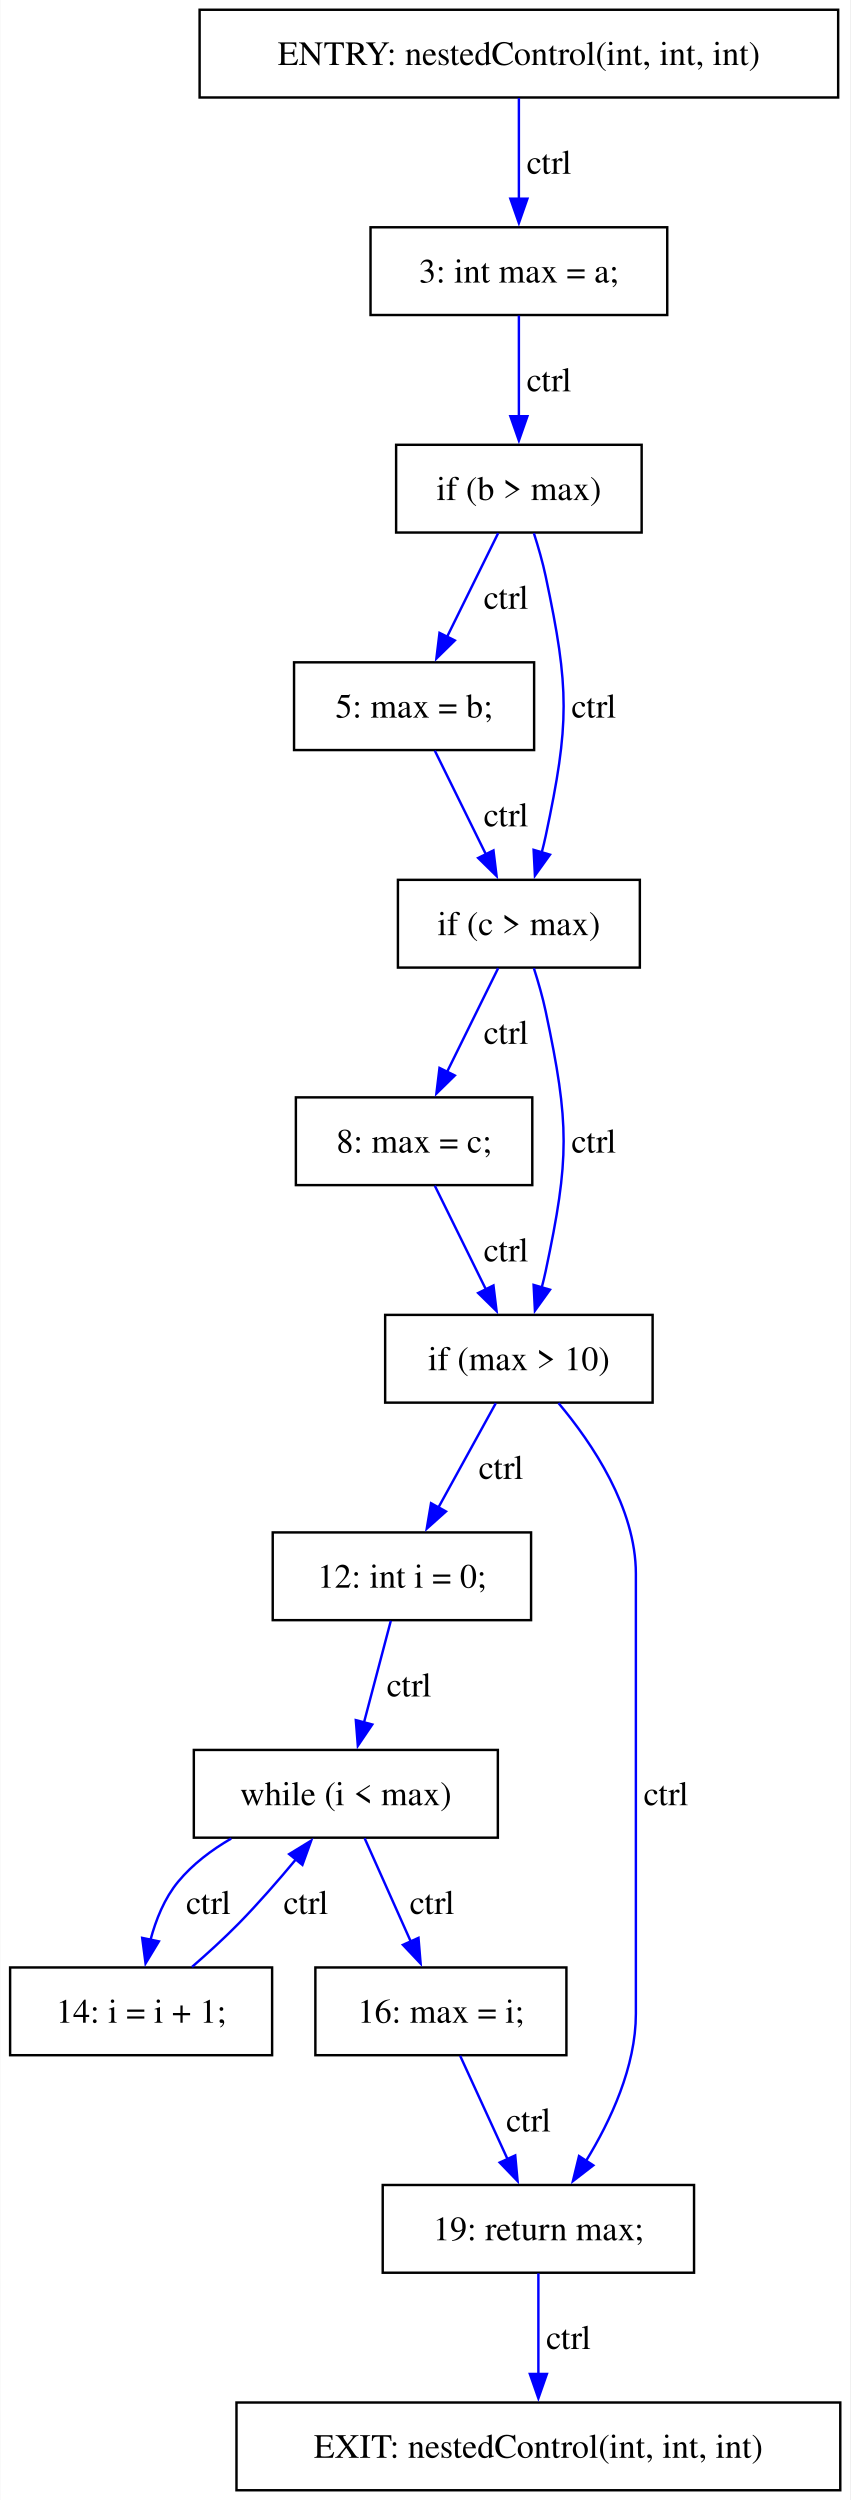
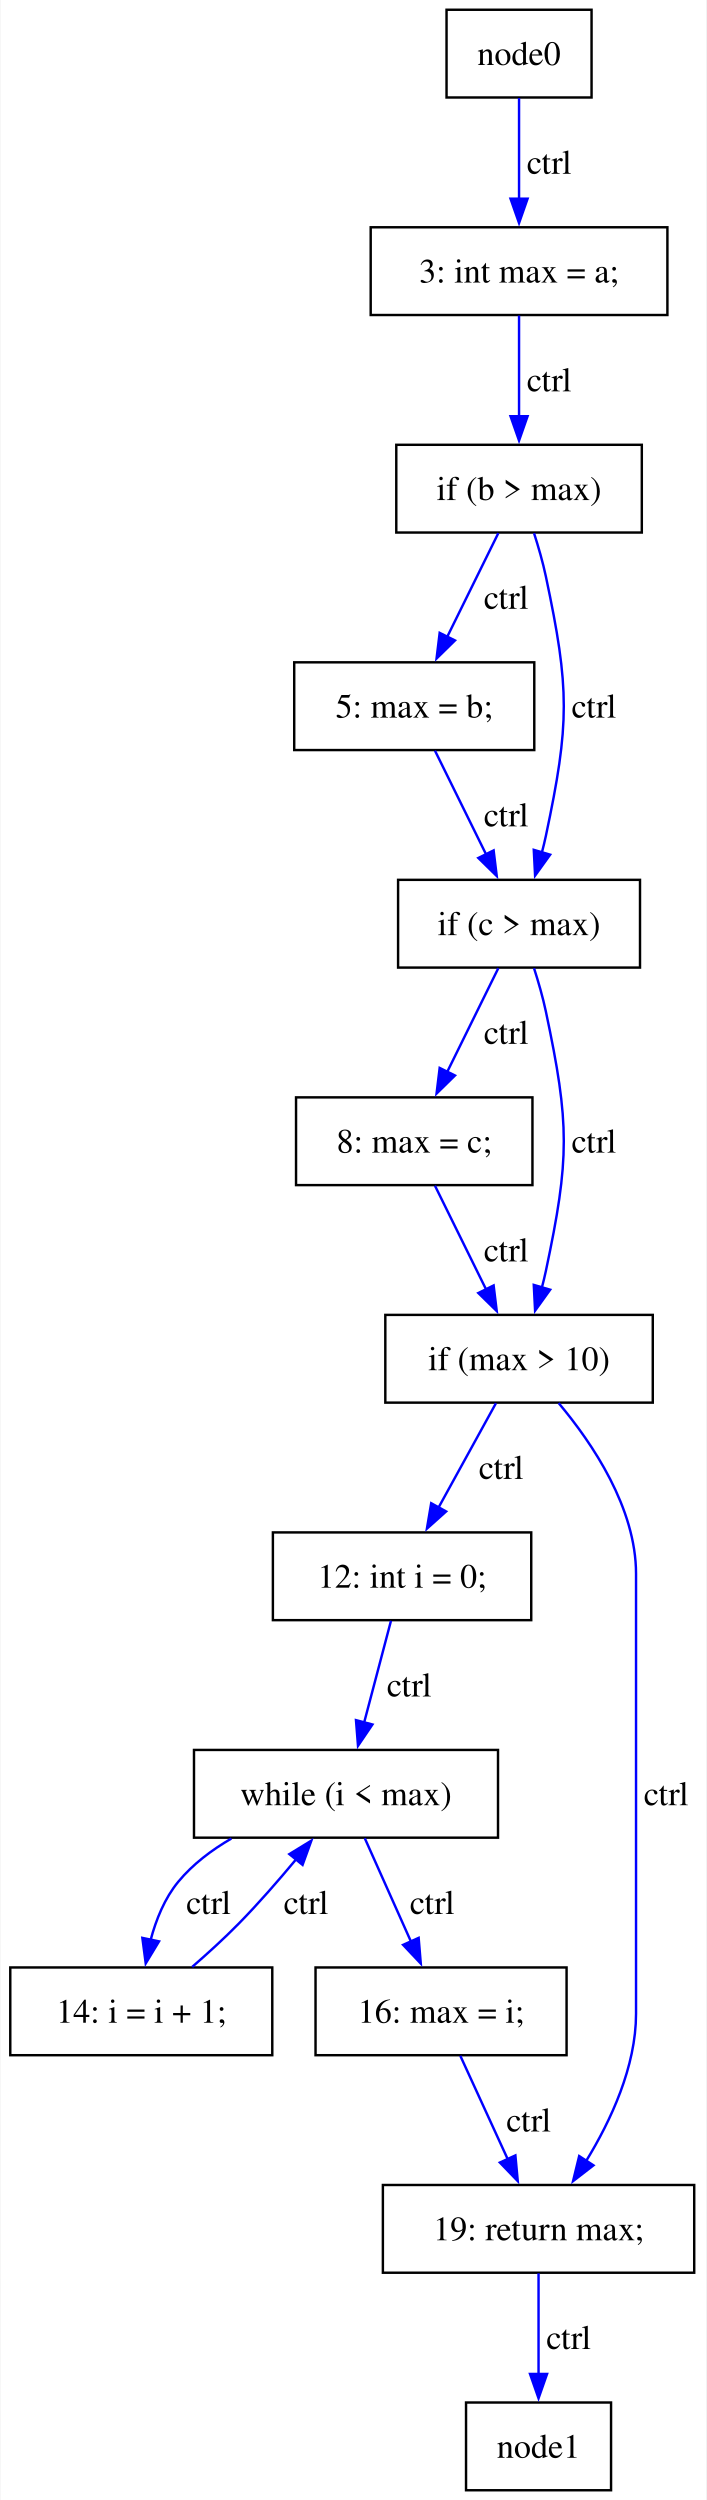
- <svg xmlns="http://www.w3.org/2000/svg" width="349pt" height="1026pt" viewBox="0.00 0.00 348.62 1025.75">
+ <svg xmlns="http://www.w3.org/2000/svg" width="290pt" height="1026pt" viewBox="0.00 0.00 289.50 1025.75">
  <g id="graph0" class="graph" transform="scale(1 1) rotate(0) translate(4 1021.75)">
-     <polygon fill="white" stroke="none" points="-4,4 -4,-1021.75 344.62,-1021.75 344.62,4 -4,4" />
+     <polygon fill="white" stroke="none" points="-4,4 -4,-1021.75 285.5,-1021.75 285.5,4 -4,4" />
    <g id="node1" class="node">
-       <polygon fill="none" stroke="black" points="339.75,-1017.75 77.75,-1017.75 77.75,-981.75 339.75,-981.75 339.75,-1017.75" />
-       <text text-anchor="middle" x="208.75" y="-995.08" font-family="Times,serif" font-size="14.00">ENTRY: nestedControl(int, int, int)</text>
-     </g>
-     <g id="node3" class="node">
      <polygon fill="none" stroke="black" points="269.62,-928.5 147.88,-928.5 147.88,-892.5 269.62,-892.5 269.62,-928.5" />
      <text text-anchor="middle" x="208.75" y="-905.83" font-family="Times,serif" font-size="14.00">3: int max = a;</text>
    </g>
-     <g id="edge5" class="edge">
-       <path fill="none" stroke="blue" d="M208.75,-981.51C208.75,-969.68 208.75,-953.7 208.75,-940" />
-       <polygon fill="blue" stroke="blue" points="212.25,-940.22 208.75,-930.22 205.25,-940.22 212.25,-940.22" />
-       <text text-anchor="middle" x="221.12" y="-950.45" font-family="Times,serif" font-size="14.00">ctrl</text>
-     </g>
    <g id="node2" class="node">
-       <polygon fill="none" stroke="black" points="340.62,-36 92.88,-36 92.88,0 340.62,0 340.62,-36" />
-       <text text-anchor="middle" x="216.75" y="-13.32" font-family="Times,serif" font-size="14.00">EXIT: nestedControl(int, int, int)</text>
-     </g>
-     <g id="node4" class="node">
      <polygon fill="none" stroke="black" points="259.12,-839.25 158.38,-839.25 158.38,-803.25 259.12,-803.25 259.12,-839.25" />
      <text text-anchor="middle" x="208.75" y="-816.58" font-family="Times,serif" font-size="14.00">if (b &gt; max)</text>
    </g>
    <g id="edge6" class="edge">
      <path fill="none" stroke="blue" d="M208.75,-892.26C208.75,-880.43 208.75,-864.45 208.75,-850.75" />
      <polygon fill="blue" stroke="blue" points="212.25,-850.97 208.75,-840.97 205.25,-850.97 212.25,-850.97" />
      <text text-anchor="middle" x="221.12" y="-861.2" font-family="Times,serif" font-size="14.00">ctrl</text>
    </g>
-     <g id="node5" class="node">
+     <g id="node3" class="node">
      <polygon fill="none" stroke="black" points="215,-750 116.5,-750 116.5,-714 215,-714 215,-750" />
      <text text-anchor="middle" x="165.75" y="-727.33" font-family="Times,serif" font-size="14.00">5: max = b;</text>
    </g>
    <g id="edge1" class="edge">
      <path fill="none" stroke="blue" d="M200.25,-803.01C194.25,-790.82 186.07,-774.23 179.18,-760.26" />
      <polygon fill="blue" stroke="blue" points="182.46,-758.98 174.9,-751.56 176.18,-762.08 182.46,-758.98" />
      <text text-anchor="middle" x="203.48" y="-771.95" font-family="Times,serif" font-size="14.00">ctrl</text>
    </g>
-     <g id="node6" class="node">
+     <g id="node4" class="node">
      <polygon fill="none" stroke="black" points="258.38,-660.75 159.12,-660.75 159.12,-624.75 258.38,-624.75 258.38,-660.75" />
      <text text-anchor="middle" x="208.75" y="-638.08" font-family="Times,serif" font-size="14.00">if (c &gt; max)</text>
    </g>
    <g id="edge8" class="edge">
      <path fill="none" stroke="blue" d="M214.9,-802.98C216.7,-797.38 218.51,-791.11 219.75,-785.25 229.56,-738.94 229.56,-725.06 219.75,-678.75 219.28,-676.55 218.74,-674.3 218.14,-672.04" />
      <polygon fill="blue" stroke="blue" points="221.51,-671.08 215.33,-662.47 214.79,-673.06 221.51,-671.08" />
      <text text-anchor="middle" x="239.48" y="-727.33" font-family="Times,serif" font-size="14.00">ctrl</text>
    </g>
    <g id="edge7" class="edge">
      <path fill="none" stroke="blue" d="M174.25,-713.76C180.25,-701.57 188.43,-684.98 195.32,-671.01" />
      <polygon fill="blue" stroke="blue" points="198.32,-672.83 199.6,-662.31 192.04,-669.73 198.32,-672.83" />
      <text text-anchor="middle" x="203.48" y="-682.7" font-family="Times,serif" font-size="14.00">ctrl</text>
    </g>
-     <g id="node7" class="node">
+     <g id="node5" class="node">
      <polygon fill="none" stroke="black" points="214.25,-571.5 117.25,-571.5 117.25,-535.5 214.25,-535.5 214.25,-571.5" />
      <text text-anchor="middle" x="165.75" y="-548.83" font-family="Times,serif" font-size="14.00">8: max = c;</text>
    </g>
    <g id="edge2" class="edge">
      <path fill="none" stroke="blue" d="M200.25,-624.51C194.25,-612.32 186.07,-595.73 179.18,-581.76" />
      <polygon fill="blue" stroke="blue" points="182.46,-580.48 174.9,-573.06 176.18,-583.58 182.46,-580.48" />
      <text text-anchor="middle" x="203.48" y="-593.45" font-family="Times,serif" font-size="14.00">ctrl</text>
    </g>
-     <g id="node8" class="node">
+     <g id="node6" class="node">
      <polygon fill="none" stroke="black" points="263.62,-482.25 153.88,-482.25 153.88,-446.25 263.62,-446.25 263.62,-482.25" />
      <text text-anchor="middle" x="208.75" y="-459.57" font-family="Times,serif" font-size="14.00">if (max &gt; 10)</text>
    </g>
    <g id="edge10" class="edge">
      <path fill="none" stroke="blue" d="M214.9,-624.48C216.7,-618.88 218.51,-612.61 219.75,-606.75 229.56,-560.44 229.56,-546.56 219.75,-500.25 219.28,-498.05 218.74,-495.8 218.14,-493.54" />
      <polygon fill="blue" stroke="blue" points="221.51,-492.58 215.33,-483.97 214.79,-494.56 221.51,-492.58" />
      <text text-anchor="middle" x="239.48" y="-548.83" font-family="Times,serif" font-size="14.00">ctrl</text>
    </g>
    <g id="edge9" class="edge">
      <path fill="none" stroke="blue" d="M174.25,-535.26C180.25,-523.07 188.43,-506.48 195.32,-492.51" />
      <polygon fill="blue" stroke="blue" points="198.32,-494.33 199.6,-483.81 192.04,-491.23 198.32,-494.33" />
      <text text-anchor="middle" x="203.48" y="-504.2" font-family="Times,serif" font-size="14.00">ctrl</text>
    </g>
-     <g id="node9" class="node">
+     <g id="node7" class="node">
      <polygon fill="none" stroke="black" points="213.75,-393 107.75,-393 107.75,-357 213.75,-357 213.75,-393" />
      <text text-anchor="middle" x="160.75" y="-370.32" font-family="Times,serif" font-size="14.00">12: int i = 0;</text>
    </g>
    <g id="edge4" class="edge">
      <path fill="none" stroke="blue" d="M199.27,-446.01C192.56,-433.82 183.43,-417.23 175.75,-403.26" />
      <polygon fill="blue" stroke="blue" points="178.83,-401.6 170.94,-394.53 172.7,-404.98 178.83,-401.6" />
      <text text-anchor="middle" x="201.42" y="-414.95" font-family="Times,serif" font-size="14.00">ctrl</text>
    </g>
-     <g id="node13" class="node">
+     <g id="node11" class="node">
      <polygon fill="none" stroke="black" points="280.62,-125.25 152.88,-125.25 152.88,-89.25 280.62,-89.25 280.62,-125.25" />
      <text text-anchor="middle" x="216.75" y="-102.58" font-family="Times,serif" font-size="14.00">19: return max;</text>
    </g>
    <g id="edge15" class="edge">
      <path fill="none" stroke="blue" d="M225,-446.06C238.93,-429.47 256.75,-402.97 256.75,-376 256.75,-376 256.75,-376 256.75,-195.5 256.75,-173.83 246.43,-151.67 236.28,-135.1" />
      <polygon fill="blue" stroke="blue" points="239.28,-133.31 230.9,-126.83 233.42,-137.12 239.28,-133.31" />
      <text text-anchor="middle" x="269.12" y="-281.07" font-family="Times,serif" font-size="14.00">ctrl</text>
    </g>
-     <g id="node10" class="node">
+     <g id="node8" class="node">
      <polygon fill="none" stroke="black" points="200.12,-303.75 75.38,-303.75 75.38,-267.75 200.12,-267.75 200.12,-303.75" />
      <text text-anchor="middle" x="137.75" y="-281.07" font-family="Times,serif" font-size="14.00">while (i &lt; max)</text>
    </g>
    <g id="edge11" class="edge">
      <path fill="none" stroke="blue" d="M156.21,-356.76C153.06,-344.81 148.79,-328.63 145.15,-314.83" />
      <polygon fill="blue" stroke="blue" points="148.6,-314.19 142.67,-305.42 141.84,-315.98 148.6,-314.19" />
      <text text-anchor="middle" x="163.69" y="-325.7" font-family="Times,serif" font-size="14.00">ctrl</text>
    </g>
-     <g id="node11" class="node">
+     <g id="node9" class="node">
      <polygon fill="none" stroke="black" points="107.5,-214.5 0,-214.5 0,-178.5 107.5,-178.5 107.5,-214.5" />
      <text text-anchor="middle" x="53.75" y="-191.82" font-family="Times,serif" font-size="14.00">14: i = i + 1;</text>
    </g>
    <g id="edge3" class="edge">
      <path fill="none" stroke="blue" d="M90.73,-267.4C82.61,-262.69 74.9,-256.87 69,-249.75 63.36,-242.95 59.81,-234.14 57.57,-225.71" />
      <polygon fill="blue" stroke="blue" points="61.04,-225.21 55.57,-216.14 54.19,-226.64 61.04,-225.21" />
      <text text-anchor="middle" x="81.38" y="-236.45" font-family="Times,serif" font-size="14.00">ctrl</text>
    </g>
-     <g id="node12" class="node">
+     <g id="node10" class="node">
      <polygon fill="none" stroke="black" points="228.25,-214.5 125.25,-214.5 125.25,-178.5 228.25,-178.5 228.25,-214.5" />
      <text text-anchor="middle" x="176.75" y="-191.82" font-family="Times,serif" font-size="14.00">16: max = i;</text>
    </g>
    <g id="edge12" class="edge">
      <path fill="none" stroke="blue" d="M145.46,-267.51C150.85,-255.44 158.17,-239.06 164.38,-225.17" />
      <polygon fill="blue" stroke="blue" points="167.56,-226.64 168.44,-216.08 161.17,-223.78 167.56,-226.64" />
      <text text-anchor="middle" x="173.12" y="-236.45" font-family="Times,serif" font-size="14.00">ctrl</text>
    </g>
    <g id="edge13" class="edge">
      <path fill="none" stroke="blue" d="M74.64,-214.73C80.97,-220.22 87.8,-226.44 93.75,-232.5 101.8,-240.71 110.06,-250.19 117.22,-258.81" />
      <polygon fill="blue" stroke="blue" points="114.5,-261.01 123.54,-266.54 119.93,-256.58 114.5,-261.01" />
      <text text-anchor="middle" x="121.35" y="-236.45" font-family="Times,serif" font-size="14.00">ctrl</text>
    </g>
    <g id="edge14" class="edge">
      <path fill="none" stroke="blue" d="M184.65,-178.26C190.24,-166.07 197.85,-149.48 204.25,-135.51" />
      <polygon fill="blue" stroke="blue" points="207.25,-137.38 208.23,-126.83 200.88,-134.46 207.25,-137.38" />
      <text text-anchor="middle" x="212.71" y="-147.2" font-family="Times,serif" font-size="14.00">ctrl</text>
    </g>
+     <g id="node13" class="node">
+       <polygon fill="none" stroke="black" points="246.5,-36 187,-36 187,0 246.5,0 246.5,-36" />
+       <text text-anchor="middle" x="216.75" y="-13.32" font-family="Times,serif" font-size="14.00">node1</text>
+     </g>
    <g id="edge16" class="edge">
      <path fill="none" stroke="blue" d="M216.75,-89.01C216.75,-77.18 216.75,-61.2 216.75,-47.5" />
      <polygon fill="blue" stroke="blue" points="220.25,-47.72 216.75,-37.72 213.25,-47.72 220.25,-47.72" />
      <text text-anchor="middle" x="229.12" y="-57.95" font-family="Times,serif" font-size="14.00">ctrl</text>
    </g>
+     <g id="node12" class="node">
+       <polygon fill="none" stroke="black" points="238.5,-1017.75 179,-1017.75 179,-981.75 238.5,-981.75 238.5,-1017.75" />
+       <text text-anchor="middle" x="208.75" y="-995.08" font-family="Times,serif" font-size="14.00">node0</text>
+     </g>
+     <g id="edge5" class="edge">
+       <path fill="none" stroke="blue" d="M208.75,-981.51C208.75,-969.68 208.75,-953.7 208.75,-940" />
+       <polygon fill="blue" stroke="blue" points="212.25,-940.22 208.75,-930.22 205.25,-940.22 212.25,-940.22" />
+       <text text-anchor="middle" x="221.12" y="-950.45" font-family="Times,serif" font-size="14.00">ctrl</text>
+     </g>
  </g>
</svg>
